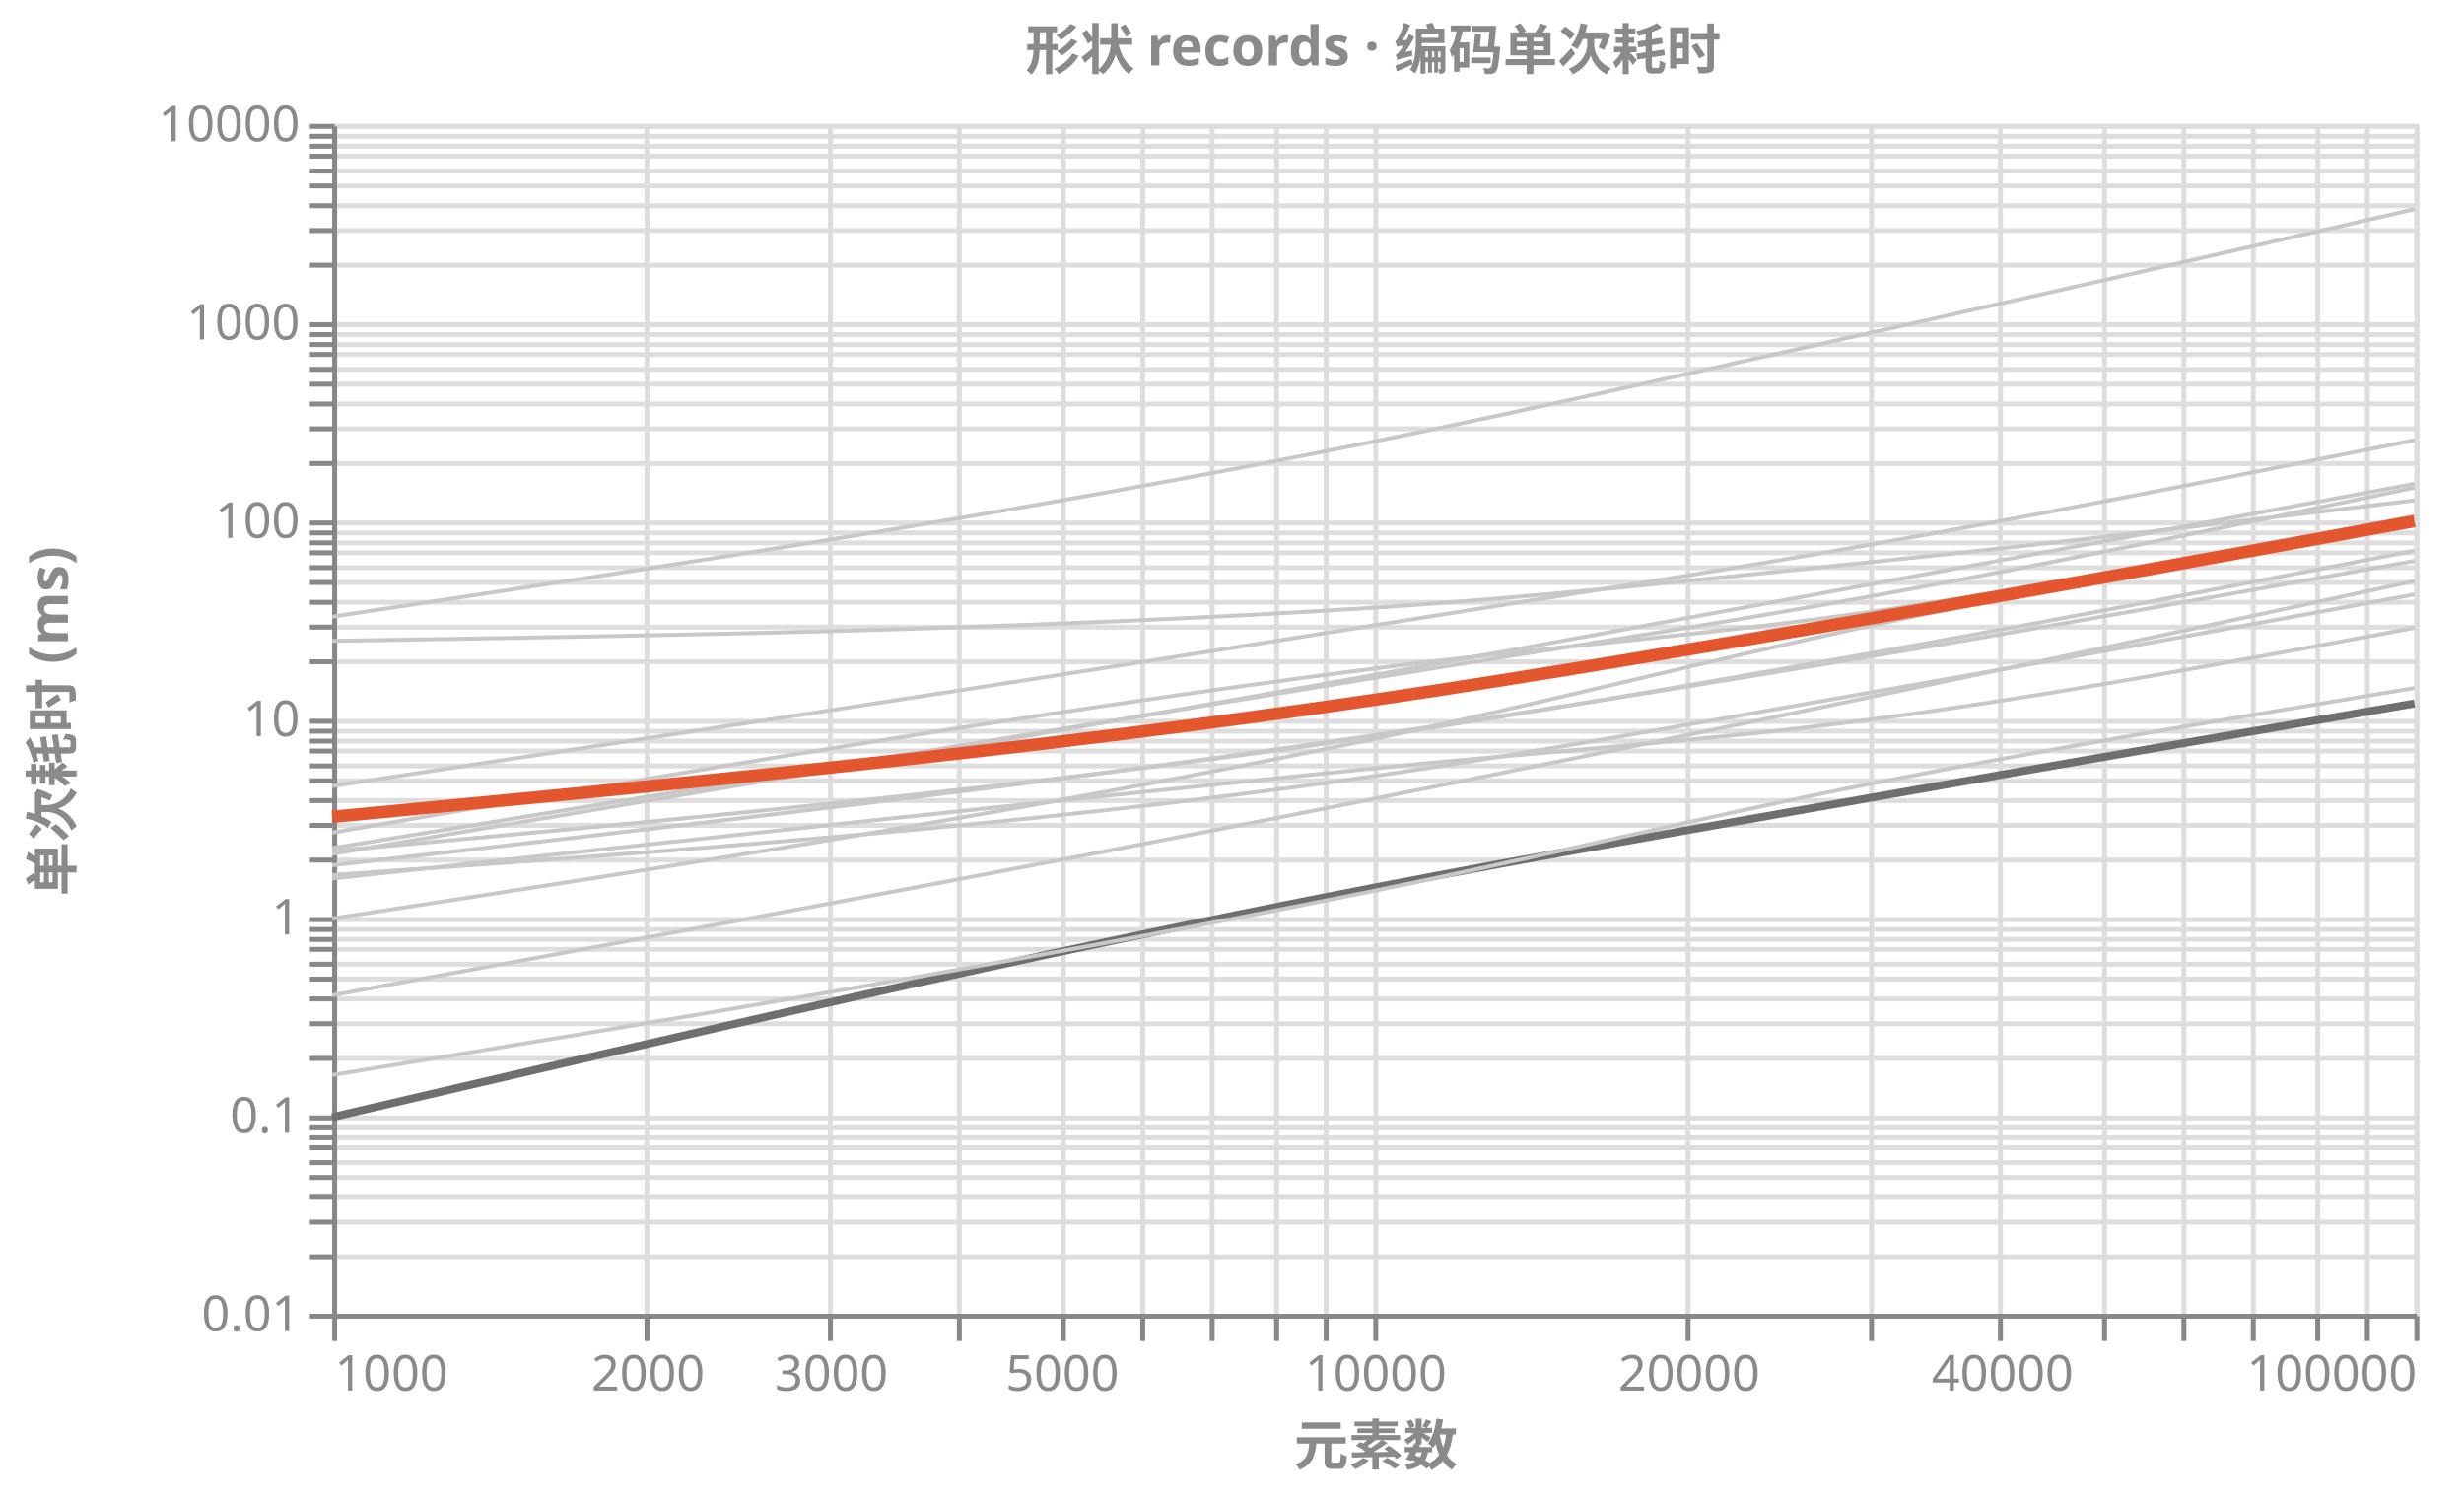
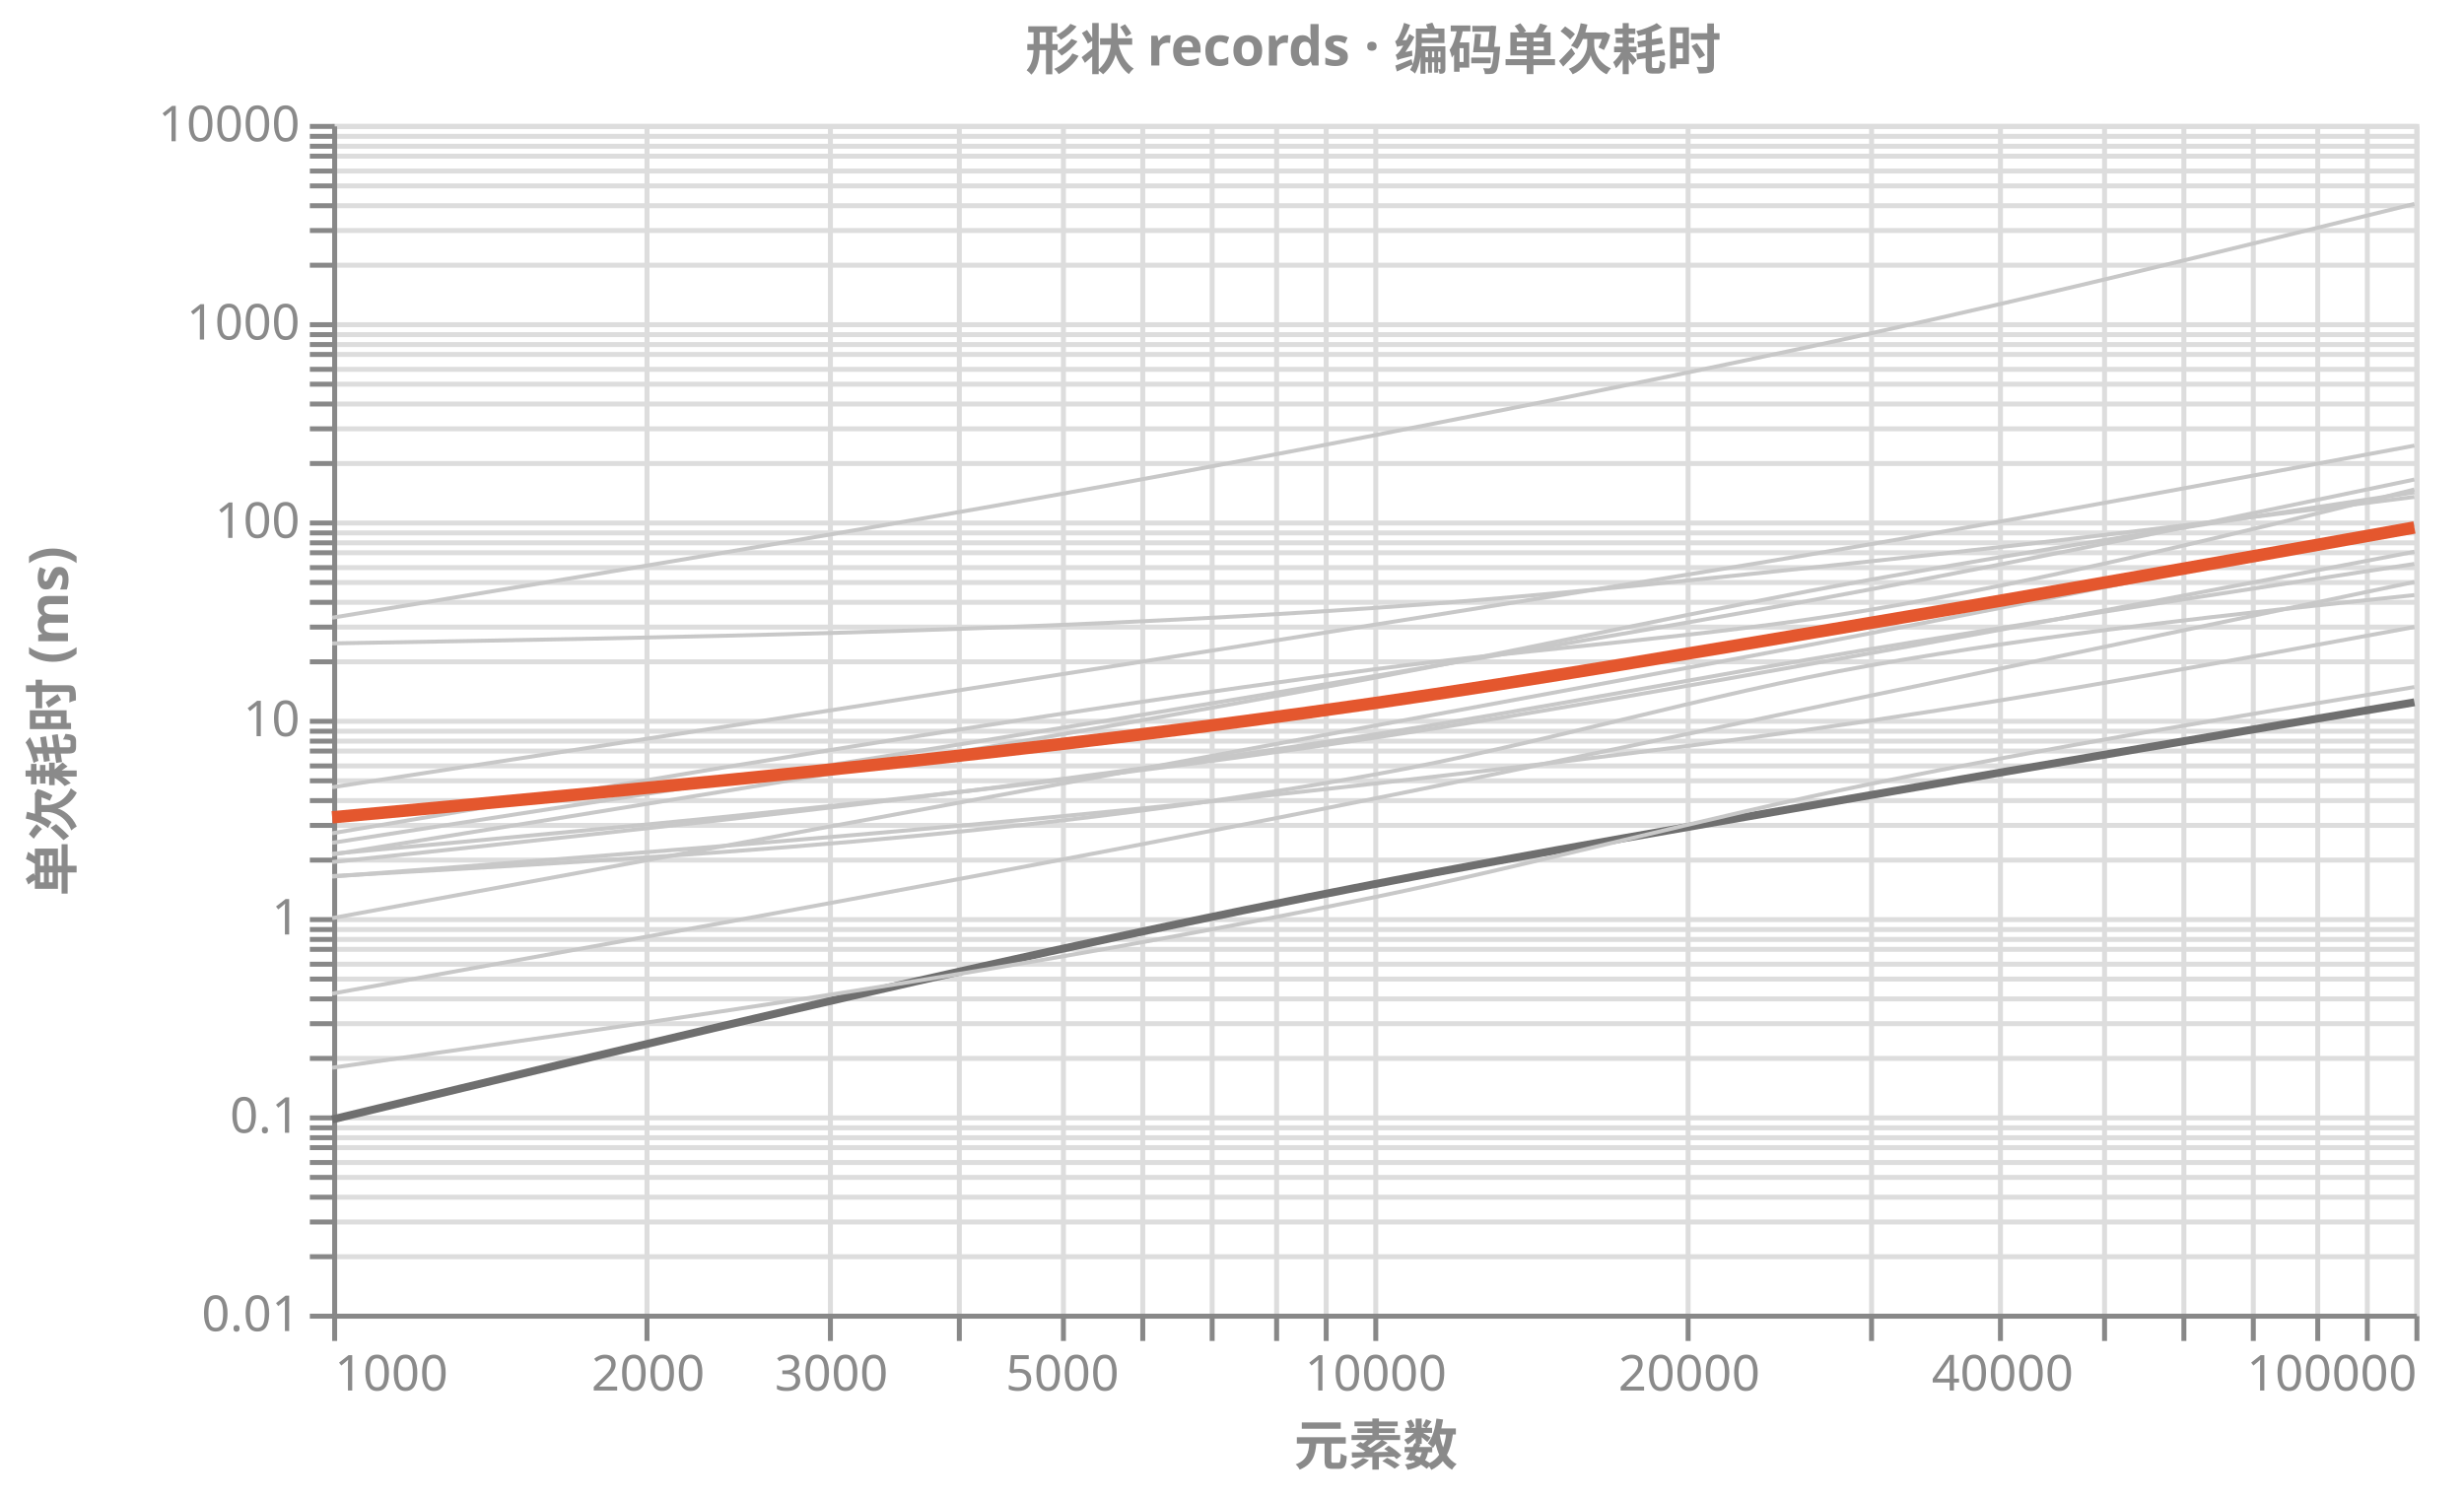
<svg xmlns="http://www.w3.org/2000/svg" version="1.1" class="marks" width="497" height="302" viewBox="0 0 497 302">
  <g fill="none" stroke-miterlimit="4" transform="translate(67,25)">
    <g class="mark-group role-frame root" role="graphics-object" aria-roledescription="group mark container">
      <g transform="translate(0,0)">
        <path class="background" aria-hidden="true" d="M0.5,0.5h420v240h-420Z" stroke="#ddd" />
        <g>
          <g class="mark-group role-axis" aria-hidden="true">
            <g transform="translate(0.5,240.5)">
              <path class="background" aria-hidden="true" d="M0,0h0v0h0Z" pointer-events="none" />
              <g>
                <g class="mark-rule role-axis-grid" pointer-events="none">
                  <line transform="translate(0,-240)" x2="0" y2="240" stroke="#ddd" stroke-width="1" opacity="1" />
                  <line transform="translate(63,-240)" x2="0" y2="240" stroke="#ddd" stroke-width="1" opacity="1" />
                  <line transform="translate(100,-240)" x2="0" y2="240" stroke="#ddd" stroke-width="1" opacity="1" />
                  <line transform="translate(126,-240)" x2="0" y2="240" stroke="#ddd" stroke-width="1" opacity="1" />
                  <line transform="translate(147,-240)" x2="0" y2="240" stroke="#ddd" stroke-width="1" opacity="1" />
                  <line transform="translate(163,-240)" x2="0" y2="240" stroke="#ddd" stroke-width="1" opacity="1" />
                  <line transform="translate(177,-240)" x2="0" y2="240" stroke="#ddd" stroke-width="1" opacity="1" />
                  <line transform="translate(190,-240)" x2="0" y2="240" stroke="#ddd" stroke-width="1" opacity="1" />
                  <line transform="translate(200,-240)" x2="0" y2="240" stroke="#ddd" stroke-width="1" opacity="1" />
                  <line transform="translate(210,-240)" x2="0" y2="240" stroke="#ddd" stroke-width="1" opacity="1" />
                  <line transform="translate(273,-240)" x2="0" y2="240" stroke="#ddd" stroke-width="1" opacity="1" />
                  <line transform="translate(310,-240)" x2="0" y2="240" stroke="#ddd" stroke-width="1" opacity="1" />
                  <line transform="translate(336,-240)" x2="0" y2="240" stroke="#ddd" stroke-width="1" opacity="1" />
                  <line transform="translate(357,-240)" x2="0" y2="240" stroke="#ddd" stroke-width="1" opacity="1" />
                  <line transform="translate(373,-240)" x2="0" y2="240" stroke="#ddd" stroke-width="1" opacity="1" />
                  <line transform="translate(387,-240)" x2="0" y2="240" stroke="#ddd" stroke-width="1" opacity="1" />
                  <line transform="translate(400,-240)" x2="0" y2="240" stroke="#ddd" stroke-width="1" opacity="1" />
                  <line transform="translate(410,-240)" x2="0" y2="240" stroke="#ddd" stroke-width="1" opacity="1" />
                  <line transform="translate(420,-240)" x2="0" y2="240" stroke="#ddd" stroke-width="1" opacity="1" />
                </g>
              </g>
              <path class="foreground" aria-hidden="true" d="" pointer-events="none" display="none" />
            </g>
          </g>
          <g class="mark-group role-axis" aria-hidden="true">
            <g transform="translate(0.5,0.5)">
              <path class="background" aria-hidden="true" d="M0,0h0v0h0Z" pointer-events="none" />
              <g>
                <g class="mark-rule role-axis-grid" pointer-events="none">
                  <line transform="translate(0,240)" x2="420" y2="0" stroke="#ddd" stroke-width="1" opacity="1" />
                  <line transform="translate(0,228)" x2="420" y2="0" stroke="#ddd" stroke-width="1" opacity="1" />
                  <line transform="translate(0,221)" x2="420" y2="0" stroke="#ddd" stroke-width="1" opacity="1" />
                  <line transform="translate(0,216)" x2="420" y2="0" stroke="#ddd" stroke-width="1" opacity="1" />
                  <line transform="translate(0,212)" x2="420" y2="0" stroke="#ddd" stroke-width="1" opacity="1" />
                  <line transform="translate(0,209)" x2="420" y2="0" stroke="#ddd" stroke-width="1" opacity="1" />
                  <line transform="translate(0,206)" x2="420" y2="0" stroke="#ddd" stroke-width="1" opacity="1" />
                  <line transform="translate(0,204)" x2="420" y2="0" stroke="#ddd" stroke-width="1" opacity="1" />
                  <line transform="translate(0,202)" x2="420" y2="0" stroke="#ddd" stroke-width="1" opacity="1" />
                  <line transform="translate(0,200)" x2="420" y2="0" stroke="#ddd" stroke-width="1" opacity="1" />
                  <line transform="translate(0,188)" x2="420" y2="0" stroke="#ddd" stroke-width="1" opacity="1" />
                  <line transform="translate(0,181)" x2="420" y2="0" stroke="#ddd" stroke-width="1" opacity="1" />
                  <line transform="translate(0,176)" x2="420" y2="0" stroke="#ddd" stroke-width="1" opacity="1" />
                  <line transform="translate(0,172)" x2="420" y2="0" stroke="#ddd" stroke-width="1" opacity="1" />
                  <line transform="translate(0,169)" x2="420" y2="0" stroke="#ddd" stroke-width="1" opacity="1" />
                  <line transform="translate(0,166)" x2="420" y2="0" stroke="#ddd" stroke-width="1" opacity="1" />
                  <line transform="translate(0,164)" x2="420" y2="0" stroke="#ddd" stroke-width="1" opacity="1" />
                  <line transform="translate(0,162)" x2="420" y2="0" stroke="#ddd" stroke-width="1" opacity="1" />
                  <line transform="translate(0,160)" x2="420" y2="0" stroke="#ddd" stroke-width="1" opacity="1" />
                  <line transform="translate(0,148)" x2="420" y2="0" stroke="#ddd" stroke-width="1" opacity="1" />
                  <line transform="translate(0,141)" x2="420" y2="0" stroke="#ddd" stroke-width="1" opacity="1" />
                  <line transform="translate(0,136)" x2="420" y2="0" stroke="#ddd" stroke-width="1" opacity="1" />
                  <line transform="translate(0,132)" x2="420" y2="0" stroke="#ddd" stroke-width="1" opacity="1" />
                  <line transform="translate(0,129)" x2="420" y2="0" stroke="#ddd" stroke-width="1" opacity="1" />
                  <line transform="translate(0,126)" x2="420" y2="0" stroke="#ddd" stroke-width="1" opacity="1" />
                  <line transform="translate(0,124)" x2="420" y2="0" stroke="#ddd" stroke-width="1" opacity="1" />
                  <line transform="translate(0,122)" x2="420" y2="0" stroke="#ddd" stroke-width="1" opacity="1" />
                  <line transform="translate(0,120)" x2="420" y2="0" stroke="#ddd" stroke-width="1" opacity="1" />
                  <line transform="translate(0,108)" x2="420" y2="0" stroke="#ddd" stroke-width="1" opacity="1" />
                  <line transform="translate(0,101)" x2="420" y2="0" stroke="#ddd" stroke-width="1" opacity="1" />
                  <line transform="translate(0,96)" x2="420" y2="0" stroke="#ddd" stroke-width="1" opacity="1" />
                  <line transform="translate(0,92)" x2="420" y2="0" stroke="#ddd" stroke-width="1" opacity="1" />
                  <line transform="translate(0,89)" x2="420" y2="0" stroke="#ddd" stroke-width="1" opacity="1" />
                  <line transform="translate(0,86)" x2="420" y2="0" stroke="#ddd" stroke-width="1" opacity="1" />
                  <line transform="translate(0,84)" x2="420" y2="0" stroke="#ddd" stroke-width="1" opacity="1" />
                  <line transform="translate(0,82)" x2="420" y2="0" stroke="#ddd" stroke-width="1" opacity="1" />
                  <line transform="translate(0,80)" x2="420" y2="0" stroke="#ddd" stroke-width="1" opacity="1" />
                  <line transform="translate(0,68)" x2="420" y2="0" stroke="#ddd" stroke-width="1" opacity="1" />
                  <line transform="translate(0,61)" x2="420" y2="0" stroke="#ddd" stroke-width="1" opacity="1" />
                  <line transform="translate(0,56)" x2="420" y2="0" stroke="#ddd" stroke-width="1" opacity="1" />
                  <line transform="translate(0,52)" x2="420" y2="0" stroke="#ddd" stroke-width="1" opacity="1" />
                  <line transform="translate(0,49)" x2="420" y2="0" stroke="#ddd" stroke-width="1" opacity="1" />
                  <line transform="translate(0,46)" x2="420" y2="0" stroke="#ddd" stroke-width="1" opacity="1" />
                  <line transform="translate(0,44)" x2="420" y2="0" stroke="#ddd" stroke-width="1" opacity="1" />
                  <line transform="translate(0,42)" x2="420" y2="0" stroke="#ddd" stroke-width="1" opacity="1" />
                  <line transform="translate(0,40)" x2="420" y2="0" stroke="#ddd" stroke-width="1" opacity="1" />
                  <line transform="translate(0,28)" x2="420" y2="0" stroke="#ddd" stroke-width="1" opacity="1" />
                  <line transform="translate(0,21)" x2="420" y2="0" stroke="#ddd" stroke-width="1" opacity="1" />
                  <line transform="translate(0,16)" x2="420" y2="0" stroke="#ddd" stroke-width="1" opacity="1" />
                  <line transform="translate(0,12)" x2="420" y2="0" stroke="#ddd" stroke-width="1" opacity="1" />
                  <line transform="translate(0,9)" x2="420" y2="0" stroke="#ddd" stroke-width="1" opacity="1" />
                  <line transform="translate(0,6)" x2="420" y2="0" stroke="#ddd" stroke-width="1" opacity="1" />
                  <line transform="translate(0,4)" x2="420" y2="0" stroke="#ddd" stroke-width="1" opacity="1" />
                  <line transform="translate(0,2)" x2="420" y2="0" stroke="#ddd" stroke-width="1" opacity="1" />
                  <line transform="translate(0,0)" x2="420" y2="0" stroke="#ddd" stroke-width="1" opacity="1" />
                </g>
              </g>
              <path class="foreground" aria-hidden="true" d="" pointer-events="none" display="none" />
            </g>
          </g>
          <g class="mark-group role-axis" role="graphics-symbol" aria-roledescription="axis" aria-label="X-axis titled '元素数' for a log scale with values from 1000 to 100000">
            <g transform="translate(0.5,240.5)">
              <path class="background" aria-hidden="true" d="M0,0h0v0h0Z" pointer-events="none" />
              <g>
                <g class="mark-rule role-axis-tick" pointer-events="none">
                  <line transform="translate(0,0)" x2="0" y2="5" stroke="#888" stroke-width="1" opacity="1" />
                  <line transform="translate(63,0)" x2="0" y2="5" stroke="#888" stroke-width="1" opacity="1" />
                  <line transform="translate(100,0)" x2="0" y2="5" stroke="#888" stroke-width="1" opacity="1" />
                  <line transform="translate(126,0)" x2="0" y2="5" stroke="#888" stroke-width="1" opacity="1" />
                  <line transform="translate(147,0)" x2="0" y2="5" stroke="#888" stroke-width="1" opacity="1" />
                  <line transform="translate(163,0)" x2="0" y2="5" stroke="#888" stroke-width="1" opacity="1" />
                  <line transform="translate(177,0)" x2="0" y2="5" stroke="#888" stroke-width="1" opacity="1" />
                  <line transform="translate(190,0)" x2="0" y2="5" stroke="#888" stroke-width="1" opacity="1" />
                  <line transform="translate(200,0)" x2="0" y2="5" stroke="#888" stroke-width="1" opacity="1" />
                  <line transform="translate(210,0)" x2="0" y2="5" stroke="#888" stroke-width="1" opacity="1" />
                  <line transform="translate(273,0)" x2="0" y2="5" stroke="#888" stroke-width="1" opacity="1" />
                  <line transform="translate(310,0)" x2="0" y2="5" stroke="#888" stroke-width="1" opacity="1" />
                  <line transform="translate(336,0)" x2="0" y2="5" stroke="#888" stroke-width="1" opacity="1" />
                  <line transform="translate(357,0)" x2="0" y2="5" stroke="#888" stroke-width="1" opacity="1" />
                  <line transform="translate(373,0)" x2="0" y2="5" stroke="#888" stroke-width="1" opacity="1" />
                  <line transform="translate(387,0)" x2="0" y2="5" stroke="#888" stroke-width="1" opacity="1" />
                  <line transform="translate(400,0)" x2="0" y2="5" stroke="#888" stroke-width="1" opacity="1" />
                  <line transform="translate(410,0)" x2="0" y2="5" stroke="#888" stroke-width="1" opacity="1" />
                  <line transform="translate(420,0)" x2="0" y2="5" stroke="#888" stroke-width="1" opacity="1" />
                </g>
                <g class="mark-text role-axis-label" pointer-events="none">
                  <text text-anchor="start" transform="translate(0,15)" font-family="sans-serif" font-size="10px" fill="#8a8a8a" opacity="1">1000</text>
                  <text text-anchor="middle" transform="translate(63.2163,15)" font-family="sans-serif" font-size="10px" fill="#8a8a8a" opacity="1">2000</text>
                  <text text-anchor="middle" transform="translate(100.1955,15)" font-family="sans-serif" font-size="10px" fill="#8a8a8a" opacity="1">3000</text>
                  <text text-anchor="middle" transform="translate(126.4326,15)" font-family="sans-serif" font-size="10px" fill="#8a8a8a" opacity="0">4000</text>
                  <text text-anchor="middle" transform="translate(146.7837,15)" font-family="sans-serif" font-size="10px" fill="#8a8a8a" opacity="1">5000</text>
                  <text text-anchor="middle" transform="translate(163.4118,15)" font-family="sans-serif" font-size="10px" fill="#8a8a8a" opacity="1" />
                  <text text-anchor="middle" transform="translate(177.4706,15)" font-family="sans-serif" font-size="10px" fill="#8a8a8a" opacity="1" />
                  <text text-anchor="middle" transform="translate(189.6489,15)" font-family="sans-serif" font-size="10px" fill="#8a8a8a" opacity="1" />
                  <text text-anchor="middle" transform="translate(200.3909,15)" font-family="sans-serif" font-size="10px" fill="#8a8a8a" opacity="1" />
                  <text text-anchor="middle" transform="translate(210,15)" font-family="sans-serif" font-size="10px" fill="#8a8a8a" opacity="1">10000</text>
                  <text text-anchor="middle" transform="translate(273.2163,15)" font-family="sans-serif" font-size="10px" fill="#8a8a8a" opacity="1">20000</text>
                  <text text-anchor="middle" transform="translate(310.1955,15)" font-family="sans-serif" font-size="10px" fill="#8a8a8a" opacity="0">30000</text>
                  <text text-anchor="middle" transform="translate(336.4326,15)" font-family="sans-serif" font-size="10px" fill="#8a8a8a" opacity="1">40000</text>
                  <text text-anchor="middle" transform="translate(356.7837,15)" font-family="sans-serif" font-size="10px" fill="#8a8a8a" opacity="0">50000</text>
                  <text text-anchor="middle" transform="translate(373.4118,15)" font-family="sans-serif" font-size="10px" fill="#8a8a8a" opacity="1" />
                  <text text-anchor="middle" transform="translate(387.4706,15)" font-family="sans-serif" font-size="10px" fill="#8a8a8a" opacity="1" />
                  <text text-anchor="middle" transform="translate(399.6489,15)" font-family="sans-serif" font-size="10px" fill="#8a8a8a" opacity="1" />
                  <text text-anchor="middle" transform="translate(410.3909,15)" font-family="sans-serif" font-size="10px" fill="#8a8a8a" opacity="1" />
                  <text text-anchor="end" transform="translate(420,15)" font-family="sans-serif" font-size="10px" fill="#8a8a8a" opacity="1">100000</text>
                </g>
                <g class="mark-rule role-axis-domain" pointer-events="none">
                  <line transform="translate(0,0)" x2="420" y2="0" stroke="#888" stroke-width="1" opacity="1" />
                </g>
                <g class="mark-text role-axis-title" pointer-events="none">
                  <text text-anchor="middle" transform="translate(210,30)" font-family="sans-serif" font-size="11px" font-weight="bold" fill="#8a8a8a" opacity="1">元素数</text>
                </g>
              </g>
              <path class="foreground" aria-hidden="true" d="" pointer-events="none" display="none" />
            </g>
          </g>
          <g class="mark-group role-axis" role="graphics-symbol" aria-roledescription="axis" aria-label="Y-axis titled '单次耗时 (ms)' for a log scale with values from 0.01 to 10000">
            <g transform="translate(0.5,0.5)">
              <path class="background" aria-hidden="true" d="M0,0h0v0h0Z" pointer-events="none" />
              <g>
                <g class="mark-rule role-axis-tick" pointer-events="none">
                  <line transform="translate(0,240)" x2="-5" y2="0" stroke="#888" stroke-width="1" opacity="1" />
                  <line transform="translate(0,228)" x2="-5" y2="0" stroke="#888" stroke-width="1" opacity="1" />
                  <line transform="translate(0,221)" x2="-5" y2="0" stroke="#888" stroke-width="1" opacity="1" />
                  <line transform="translate(0,216)" x2="-5" y2="0" stroke="#888" stroke-width="1" opacity="1" />
                  <line transform="translate(0,212)" x2="-5" y2="0" stroke="#888" stroke-width="1" opacity="1" />
                  <line transform="translate(0,209)" x2="-5" y2="0" stroke="#888" stroke-width="1" opacity="1" />
                  <line transform="translate(0,206)" x2="-5" y2="0" stroke="#888" stroke-width="1" opacity="1" />
                  <line transform="translate(0,204)" x2="-5" y2="0" stroke="#888" stroke-width="1" opacity="1" />
                  <line transform="translate(0,202)" x2="-5" y2="0" stroke="#888" stroke-width="1" opacity="1" />
                  <line transform="translate(0,200)" x2="-5" y2="0" stroke="#888" stroke-width="1" opacity="1" />
                  <line transform="translate(0,188)" x2="-5" y2="0" stroke="#888" stroke-width="1" opacity="1" />
                  <line transform="translate(0,181)" x2="-5" y2="0" stroke="#888" stroke-width="1" opacity="1" />
                  <line transform="translate(0,176)" x2="-5" y2="0" stroke="#888" stroke-width="1" opacity="1" />
                  <line transform="translate(0,172)" x2="-5" y2="0" stroke="#888" stroke-width="1" opacity="1" />
                  <line transform="translate(0,169)" x2="-5" y2="0" stroke="#888" stroke-width="1" opacity="1" />
                  <line transform="translate(0,166)" x2="-5" y2="0" stroke="#888" stroke-width="1" opacity="1" />
                  <line transform="translate(0,164)" x2="-5" y2="0" stroke="#888" stroke-width="1" opacity="1" />
                  <line transform="translate(0,162)" x2="-5" y2="0" stroke="#888" stroke-width="1" opacity="1" />
                  <line transform="translate(0,160)" x2="-5" y2="0" stroke="#888" stroke-width="1" opacity="1" />
                  <line transform="translate(0,148)" x2="-5" y2="0" stroke="#888" stroke-width="1" opacity="1" />
                  <line transform="translate(0,141)" x2="-5" y2="0" stroke="#888" stroke-width="1" opacity="1" />
                  <line transform="translate(0,136)" x2="-5" y2="0" stroke="#888" stroke-width="1" opacity="1" />
                  <line transform="translate(0,132)" x2="-5" y2="0" stroke="#888" stroke-width="1" opacity="1" />
                  <line transform="translate(0,129)" x2="-5" y2="0" stroke="#888" stroke-width="1" opacity="1" />
                  <line transform="translate(0,126)" x2="-5" y2="0" stroke="#888" stroke-width="1" opacity="1" />
                  <line transform="translate(0,124)" x2="-5" y2="0" stroke="#888" stroke-width="1" opacity="1" />
                  <line transform="translate(0,122)" x2="-5" y2="0" stroke="#888" stroke-width="1" opacity="1" />
                  <line transform="translate(0,120)" x2="-5" y2="0" stroke="#888" stroke-width="1" opacity="1" />
                  <line transform="translate(0,108)" x2="-5" y2="0" stroke="#888" stroke-width="1" opacity="1" />
                  <line transform="translate(0,101)" x2="-5" y2="0" stroke="#888" stroke-width="1" opacity="1" />
                  <line transform="translate(0,96)" x2="-5" y2="0" stroke="#888" stroke-width="1" opacity="1" />
                  <line transform="translate(0,92)" x2="-5" y2="0" stroke="#888" stroke-width="1" opacity="1" />
                  <line transform="translate(0,89)" x2="-5" y2="0" stroke="#888" stroke-width="1" opacity="1" />
                  <line transform="translate(0,86)" x2="-5" y2="0" stroke="#888" stroke-width="1" opacity="1" />
                  <line transform="translate(0,84)" x2="-5" y2="0" stroke="#888" stroke-width="1" opacity="1" />
                  <line transform="translate(0,82)" x2="-5" y2="0" stroke="#888" stroke-width="1" opacity="1" />
                  <line transform="translate(0,80)" x2="-5" y2="0" stroke="#888" stroke-width="1" opacity="1" />
                  <line transform="translate(0,68)" x2="-5" y2="0" stroke="#888" stroke-width="1" opacity="1" />
                  <line transform="translate(0,61)" x2="-5" y2="0" stroke="#888" stroke-width="1" opacity="1" />
                  <line transform="translate(0,56)" x2="-5" y2="0" stroke="#888" stroke-width="1" opacity="1" />
                  <line transform="translate(0,52)" x2="-5" y2="0" stroke="#888" stroke-width="1" opacity="1" />
                  <line transform="translate(0,49)" x2="-5" y2="0" stroke="#888" stroke-width="1" opacity="1" />
                  <line transform="translate(0,46)" x2="-5" y2="0" stroke="#888" stroke-width="1" opacity="1" />
                  <line transform="translate(0,44)" x2="-5" y2="0" stroke="#888" stroke-width="1" opacity="1" />
                  <line transform="translate(0,42)" x2="-5" y2="0" stroke="#888" stroke-width="1" opacity="1" />
                  <line transform="translate(0,40)" x2="-5" y2="0" stroke="#888" stroke-width="1" opacity="1" />
                  <line transform="translate(0,28)" x2="-5" y2="0" stroke="#888" stroke-width="1" opacity="1" />
                  <line transform="translate(0,21)" x2="-5" y2="0" stroke="#888" stroke-width="1" opacity="1" />
                  <line transform="translate(0,16)" x2="-5" y2="0" stroke="#888" stroke-width="1" opacity="1" />
                  <line transform="translate(0,12)" x2="-5" y2="0" stroke="#888" stroke-width="1" opacity="1" />
                  <line transform="translate(0,9)" x2="-5" y2="0" stroke="#888" stroke-width="1" opacity="1" />
                  <line transform="translate(0,6)" x2="-5" y2="0" stroke="#888" stroke-width="1" opacity="1" />
                  <line transform="translate(0,4)" x2="-5" y2="0" stroke="#888" stroke-width="1" opacity="1" />
                  <line transform="translate(0,2)" x2="-5" y2="0" stroke="#888" stroke-width="1" opacity="1" />
                  <line transform="translate(0,0)" x2="-5" y2="0" stroke="#888" stroke-width="1" opacity="1" />
                </g>
                <g class="mark-text role-axis-label" pointer-events="none">
                  <text text-anchor="end" transform="translate(-7,243)" font-family="sans-serif" font-size="10px" fill="#8a8a8a" opacity="1">0.01</text>
                  <text text-anchor="end" transform="translate(-7,230.9588)" font-family="sans-serif" font-size="10px" fill="#8a8a8a" opacity="1" />
                  <text text-anchor="end" transform="translate(-7,223.9151)" font-family="sans-serif" font-size="10px" fill="#8a8a8a" opacity="1" />
                  <text text-anchor="end" transform="translate(-7,218.9176)" font-family="sans-serif" font-size="10px" fill="#8a8a8a" opacity="1" />
                  <text text-anchor="end" transform="translate(-7,215.0412)" font-family="sans-serif" font-size="10px" fill="#8a8a8a" opacity="1" />
                  <text text-anchor="end" transform="translate(-7,211.8739)" font-family="sans-serif" font-size="10px" fill="#8a8a8a" opacity="1" />
                  <text text-anchor="end" transform="translate(-7,209.1961)" font-family="sans-serif" font-size="10px" fill="#8a8a8a" opacity="1" />
                  <text text-anchor="end" transform="translate(-7,206.8764)" font-family="sans-serif" font-size="10px" fill="#8a8a8a" opacity="1" />
                  <text text-anchor="end" transform="translate(-7,204.8303)" font-family="sans-serif" font-size="10px" fill="#8a8a8a" opacity="1" />
                  <text text-anchor="end" transform="translate(-7,203)" font-family="sans-serif" font-size="10px" fill="#8a8a8a" opacity="1">0.1</text>
                  <text text-anchor="end" transform="translate(-7,190.9588)" font-family="sans-serif" font-size="10px" fill="#8a8a8a" opacity="1" />
                  <text text-anchor="end" transform="translate(-7,183.9151)" font-family="sans-serif" font-size="10px" fill="#8a8a8a" opacity="1" />
                  <text text-anchor="end" transform="translate(-7,178.9176)" font-family="sans-serif" font-size="10px" fill="#8a8a8a" opacity="1" />
                  <text text-anchor="end" transform="translate(-7,175.0412)" font-family="sans-serif" font-size="10px" fill="#8a8a8a" opacity="1" />
                  <text text-anchor="end" transform="translate(-7,171.8739)" font-family="sans-serif" font-size="10px" fill="#8a8a8a" opacity="1" />
                  <text text-anchor="end" transform="translate(-7,169.1961)" font-family="sans-serif" font-size="10px" fill="#8a8a8a" opacity="1" />
                  <text text-anchor="end" transform="translate(-7,166.8764)" font-family="sans-serif" font-size="10px" fill="#8a8a8a" opacity="1" />
                  <text text-anchor="end" transform="translate(-7,164.8303)" font-family="sans-serif" font-size="10px" fill="#8a8a8a" opacity="1" />
                  <text text-anchor="end" transform="translate(-7,163)" font-family="sans-serif" font-size="10px" fill="#8a8a8a" opacity="1">1</text>
                  <text text-anchor="end" transform="translate(-7,150.9588)" font-family="sans-serif" font-size="10px" fill="#8a8a8a" opacity="1" />
                  <text text-anchor="end" transform="translate(-7,143.9151)" font-family="sans-serif" font-size="10px" fill="#8a8a8a" opacity="1" />
                  <text text-anchor="end" transform="translate(-7,138.9176)" font-family="sans-serif" font-size="10px" fill="#8a8a8a" opacity="1" />
                  <text text-anchor="end" transform="translate(-7,135.0412)" font-family="sans-serif" font-size="10px" fill="#8a8a8a" opacity="1" />
                  <text text-anchor="end" transform="translate(-7,131.8739)" font-family="sans-serif" font-size="10px" fill="#8a8a8a" opacity="1" />
                  <text text-anchor="end" transform="translate(-7,129.1961)" font-family="sans-serif" font-size="10px" fill="#8a8a8a" opacity="1" />
                  <text text-anchor="end" transform="translate(-7,126.8764)" font-family="sans-serif" font-size="10px" fill="#8a8a8a" opacity="1" />
                  <text text-anchor="end" transform="translate(-7,124.8303)" font-family="sans-serif" font-size="10px" fill="#8a8a8a" opacity="1" />
                  <text text-anchor="end" transform="translate(-7,123)" font-family="sans-serif" font-size="10px" fill="#8a8a8a" opacity="1">10</text>
                  <text text-anchor="end" transform="translate(-7,110.9588)" font-family="sans-serif" font-size="10px" fill="#8a8a8a" opacity="1" />
                  <text text-anchor="end" transform="translate(-7,103.9151)" font-family="sans-serif" font-size="10px" fill="#8a8a8a" opacity="1" />
                  <text text-anchor="end" transform="translate(-7,98.9176)" font-family="sans-serif" font-size="10px" fill="#8a8a8a" opacity="1" />
                  <text text-anchor="end" transform="translate(-7,95.0412)" font-family="sans-serif" font-size="10px" fill="#8a8a8a" opacity="1" />
                  <text text-anchor="end" transform="translate(-7,91.87395)" font-family="sans-serif" font-size="10px" fill="#8a8a8a" opacity="1" />
                  <text text-anchor="end" transform="translate(-7,89.19608)" font-family="sans-serif" font-size="10px" fill="#8a8a8a" opacity="1" />
                  <text text-anchor="end" transform="translate(-7,86.8764)" font-family="sans-serif" font-size="10px" fill="#8a8a8a" opacity="1" />
                  <text text-anchor="end" transform="translate(-7,84.8303)" font-family="sans-serif" font-size="10px" fill="#8a8a8a" opacity="1" />
                  <text text-anchor="end" transform="translate(-7,83)" font-family="sans-serif" font-size="10px" fill="#8a8a8a" opacity="1">100</text>
                  <text text-anchor="end" transform="translate(-7,70.9588)" font-family="sans-serif" font-size="10px" fill="#8a8a8a" opacity="1" />
                  <text text-anchor="end" transform="translate(-7,63.91515)" font-family="sans-serif" font-size="10px" fill="#8a8a8a" opacity="1" />
                  <text text-anchor="end" transform="translate(-7,58.9176)" font-family="sans-serif" font-size="10px" fill="#8a8a8a" opacity="1" />
                  <text text-anchor="end" transform="translate(-7,55.0412)" font-family="sans-serif" font-size="10px" fill="#8a8a8a" opacity="1" />
                  <text text-anchor="end" transform="translate(-7,51.87395)" font-family="sans-serif" font-size="10px" fill="#8a8a8a" opacity="1" />
                  <text text-anchor="end" transform="translate(-7,49.19608)" font-family="sans-serif" font-size="10px" fill="#8a8a8a" opacity="1" />
                  <text text-anchor="end" transform="translate(-7,46.8764)" font-family="sans-serif" font-size="10px" fill="#8a8a8a" opacity="1" />
                  <text text-anchor="end" transform="translate(-7,44.8303)" font-family="sans-serif" font-size="10px" fill="#8a8a8a" opacity="1" />
                  <text text-anchor="end" transform="translate(-7,43)" font-family="sans-serif" font-size="10px" fill="#8a8a8a" opacity="1">1000</text>
                  <text text-anchor="end" transform="translate(-7,30.9588)" font-family="sans-serif" font-size="10px" fill="#8a8a8a" opacity="1" />
                  <text text-anchor="end" transform="translate(-7,23.91515)" font-family="sans-serif" font-size="10px" fill="#8a8a8a" opacity="1" />
                  <text text-anchor="end" transform="translate(-7,18.9176)" font-family="sans-serif" font-size="10px" fill="#8a8a8a" opacity="1" />
                  <text text-anchor="end" transform="translate(-7,15.0412)" font-family="sans-serif" font-size="10px" fill="#8a8a8a" opacity="1" />
                  <text text-anchor="end" transform="translate(-7,11.87395)" font-family="sans-serif" font-size="10px" fill="#8a8a8a" opacity="1" />
                  <text text-anchor="end" transform="translate(-7,9.196078)" font-family="sans-serif" font-size="10px" fill="#8a8a8a" opacity="1" />
                  <text text-anchor="end" transform="translate(-7,6.876401)" font-family="sans-serif" font-size="10px" fill="#8a8a8a" opacity="1" />
                  <text text-anchor="end" transform="translate(-7,4.8303)" font-family="sans-serif" font-size="10px" fill="#8a8a8a" opacity="1" />
                  <text text-anchor="end" transform="translate(-7,3)" font-family="sans-serif" font-size="10px" fill="#8a8a8a" opacity="1">10000</text>
                </g>
                <g class="mark-rule role-axis-domain" pointer-events="none">
                  <line transform="translate(0,240)" x2="0" y2="-240" stroke="#888" stroke-width="1" opacity="1" />
                </g>
                <g class="mark-text role-axis-title" pointer-events="none">
                  <text text-anchor="middle" transform="translate(-51,120) rotate(-90) translate(0,-2)" font-family="sans-serif" font-size="11px" font-weight="bold" fill="#8a8a8a" opacity="1">单次耗时 (ms)</text>
                </g>
              </g>
              <path class="foreground" aria-hidden="true" d="" pointer-events="none" display="none" />
            </g>
          </g>
          <g class="mark-group role-scope pathgroup" role="graphics-object" aria-roledescription="group mark container">
            <g transform="translate(0,0)">
              <path class="background" aria-hidden="true" d="M0,0h420v240h-420Z" />
              <g>
                <g class="mark-line role-mark marks" role="graphics-object" aria-roledescription="line mark container">
-                   <path aria-label="n: 1000; t: 0.098059; name: json" role="graphics-symbol" aria-roledescription="line mark" d="M0,200.341C70,183.989,140,167.637,210,154.079C243.398,147.611,276.797,141.87,310.195,135.945C346.797,129.453,383.398,123.178,420,116.903" stroke="#6f6f6f" stroke-width="1.6" />
-                 </g>
-               </g>
-               <path class="foreground" aria-hidden="true" d="" display="none" />
-             </g>
-             <g transform="translate(0,0)">
-               <path class="background" aria-hidden="true" d="M0,0h420v240h-420Z" />
-               <g>
-                 <g class="mark-line role-mark marks" role="graphics-object" aria-roledescription="line mark container">
-                   <path aria-label="n: 1000; t: 0.159836; name: v8" role="graphics-symbol" aria-roledescription="line mark" d="M0,191.853C70,180.397,140,168.942,210,154.727C243.398,147.944,276.797,139.694,310.195,133.123C346.797,125.921,383.398,119.855,420,113.788" stroke="#c8c8c8" stroke-width="0.8" />
-                 </g>
-               </g>
-               <path class="foreground" aria-hidden="true" d="" display="none" />
-             </g>
-             <g transform="translate(0,0)">
-               <path class="background" aria-hidden="true" d="M0,0h420v240h-420Z" />
-               <g>
-                 <g class="mark-line role-mark marks" role="graphics-object" aria-roledescription="line mark container">
-                   <path aria-label="n: 1000; t: 0.403517; name: structuredClone" role="graphics-symbol" aria-roledescription="line mark" d="M0,175.766C70,162.941,140,150.116,210,136.145C243.398,129.48,276.797,122.603,310.195,115.626C346.797,107.981,383.398,100.089,420,92.197" stroke="#c8c8c8" stroke-width="0.8" />
-                 </g>
-               </g>
-               <path class="foreground" aria-hidden="true" d="" display="none" />
-             </g>
-             <g transform="translate(0,0)">
-               <path class="background" aria-hidden="true" d="M0,0h420v240h-420Z" />
-               <g>
-                 <g class="mark-line role-mark marks" role="graphics-object" aria-roledescription="line mark container">
-                   <path aria-label="n: 1000; t: 4.58116; name: superjson" role="graphics-symbol" aria-roledescription="line mark" d="M0,133.561C70,122.958,140,112.355,210,101.162C243.398,95.822,276.797,90.771,310.195,84.873C346.797,78.409,383.398,71.101,420,63.794" stroke="#c8c8c8" stroke-width="0.8" />
-                 </g>
-               </g>
-               <path class="foreground" aria-hidden="true" d="" display="none" />
-             </g>
-             <g transform="translate(0,0)">
-               <path class="background" aria-hidden="true" d="M0,0h420v240h-420Z" />
-               <g>
-                 <g class="mark-line role-mark marks" role="graphics-object" aria-roledescription="line mark container">
-                   <path aria-label="n: 1000; t: 1.63087; name: cbor-x" role="graphics-symbol" aria-roledescription="line mark" d="M0,151.503C70,146.6,140,141.696,210,131.571C243.398,126.74,276.797,120.513,310.195,114.701C346.797,108.331,383.398,101.621,420,94.911" stroke="#c8c8c8" stroke-width="0.8" />
-                 </g>
-               </g>
-               <path class="foreground" aria-hidden="true" d="" display="none" />
-             </g>
-             <g transform="translate(0,0)">
-               <path class="background" aria-hidden="true" d="M0,0h420v240h-420Z" />
-               <g>
-                 <g class="mark-line role-mark marks" role="graphics-object" aria-roledescription="line mark container">
-                   <path aria-label="n: 1000; t: 1.56506; name: msgpackr" role="graphics-symbol" aria-roledescription="line mark" d="M0,152.219C70,144.64,140,137.061,210,130.009C243.398,126.644,276.797,124.56,310.195,120.155C346.797,115.328,383.398,108.484,420,101.64" stroke="#c8c8c8" stroke-width="0.8" />
-                 </g>
-               </g>
-               <path class="foreground" aria-hidden="true" d="" display="none" />
-             </g>
-             <g transform="translate(0,0)">
-               <path class="background" aria-hidden="true" d="M0,0h420v240h-420Z" />
-               <g>
-                 <g class="mark-line role-mark marks" role="graphics-object" aria-roledescription="line mark container">
-                   <path aria-label="n: 1000; t: 1.82513; name: msgpack" role="graphics-symbol" aria-roledescription="line mark" d="M0,149.548C70,141.611,140,133.673,210,123.326C243.398,118.389,276.797,112.99,310.195,107.419C346.797,101.314,383.398,94.725,420,88.136" stroke="#c8c8c8" stroke-width="0.8" />
-                 </g>
-               </g>
-               <path class="foreground" aria-hidden="true" d="" display="none" />
-             </g>
-             <g transform="translate(0,0)">
-               <path class="background" aria-hidden="true" d="M0,0h420v240h-420Z" />
-               <g>
-                 <g class="mark-line role-mark marks" role="graphics-object" aria-roledescription="line mark container">
-                   <path aria-label="n: 1000; t: 2.22722; name: devalue" role="graphics-symbol" aria-roledescription="line mark" d="M0,146.089C70,134.668,140,123.247,210,111.769C243.398,106.292,276.797,101.364,310.195,95.312C346.797,88.679,383.398,81.027,420,73.374" stroke="#c8c8c8" stroke-width="0.8" />
-                 </g>
-               </g>
-               <path class="foreground" aria-hidden="true" d="" display="none" />
-             </g>
-             <g transform="translate(0,0)">
-               <path class="background" aria-hidden="true" d="M0,0h420v240h-420Z" />
-               <g>
-                 <g class="mark-line role-mark marks" role="graphics-object" aria-roledescription="line mark container">
-                   <path aria-label="n: 1000; t: 2.66703; name: seroval" role="graphics-symbol" aria-roledescription="line mark" d="M0,142.959C70,130.905,140,118.85,210,109.873C243.398,105.589,276.797,103.217,310.195,98.423C346.797,93.169,383.398,86.153,420,79.138" stroke="#c8c8c8" stroke-width="0.8" />
-                 </g>
-               </g>
-               <path class="foreground" aria-hidden="true" d="" display="none" />
-             </g>
-             <g transform="translate(0,0)">
-               <path class="background" aria-hidden="true" d="M0,0h420v240h-420Z" />
-               <g>
-                 <g class="mark-line role-mark marks" role="graphics-object" aria-roledescription="line mark container">
-                   <path aria-label="n: 1000; t: 24.726; name: turbo-stream" role="graphics-symbol" aria-roledescription="line mark" d="M0,104.274C70,103.158,140,102.043,210,97.582C243.398,95.453,276.797,91.812,310.195,88.404C346.797,84.669,383.398,80.306,420,75.943" stroke="#c8c8c8" stroke-width="0.8" />
-                 </g>
-               </g>
-               <path class="foreground" aria-hidden="true" d="" display="none" />
-             </g>
-             <g transform="translate(0,0)">
-               <path class="background" aria-hidden="true" d="M0,0h420v240h-420Z" />
-               <g>
-                 <g class="mark-line role-mark marks" role="graphics-object" aria-roledescription="line mark container">
-                   <path aria-label="n: 1000; t: 0.98353; name: flatted" role="graphics-symbol" aria-roledescription="line mark" d="M0,160.288C70,149.534,140,138.78,210,124.075C243.398,117.059,276.797,108.377,310.195,101.229C346.797,93.395,383.398,86.404,420,79.413" stroke="#c8c8c8" stroke-width="0.8" />
-                 </g>
-               </g>
-               <path class="foreground" aria-hidden="true" d="" display="none" />
-             </g>
-             <g transform="translate(0,0)">
-               <path class="background" aria-hidden="true" d="M0,0h420v240h-420Z" />
-               <g>
-                 <g class="mark-line role-mark marks" role="graphics-object" aria-roledescription="line mark container">
-                   <path aria-label="n: 1000; t: 2.08361; name: ungap-structured-clone" role="graphics-symbol" aria-roledescription="line mark" d="M0,147.247C70,135.481,140,123.714,210,111.176C243.398,105.194,276.797,99.01,310.195,92.878C346.797,86.159,383.398,79.38,420,72.601" stroke="#c8c8c8" stroke-width="0.8" />
-                 </g>
-               </g>
-               <path class="foreground" aria-hidden="true" d="" display="none" />
-             </g>
-             <g transform="translate(0,0)">
-               <path class="background" aria-hidden="true" d="M0,0h420v240h-420Z" />
-               <g>
-                 <g class="mark-line role-mark marks" role="graphics-object" aria-roledescription="line mark container">
-                   <path aria-label="n: 1000; t: 2.15425; name: bson" role="graphics-symbol" aria-roledescription="line mark" d="M0,146.668C70,140.318,140,133.968,210,123.552C243.398,118.583,276.797,112.72,310.195,106.792C346.797,100.296,383.398,93.187,420,86.077" stroke="#c8c8c8" stroke-width="0.8" />
-                 </g>
-               </g>
-               <path class="foreground" aria-hidden="true" d="" display="none" />
-             </g>
-             <g transform="translate(0,0)">
-               <path class="background" aria-hidden="true" d="M0,0h420v240h-420Z" />
-               <g>
-                 <g class="mark-line role-mark marks" role="graphics-object" aria-roledescription="line mark container">
-                   <path aria-label="n: 1000; t: 32.7466; name: ion-js" role="graphics-symbol" aria-roledescription="line mark" d="M0,99.393C70,88.829,140,78.265,210,64.087C243.398,57.322,276.797,49.592,310.195,42.148C346.797,33.99,383.398,25.596,420,17.202" stroke="#c8c8c8" stroke-width="0.8" />
-                 </g>
-               </g>
-               <path class="foreground" aria-hidden="true" d="" display="none" />
-             </g>
-             <g transform="translate(0,0)">
-               <path class="background" aria-hidden="true" d="M0,0h420v240h-420Z" />
-               <g>
-                 <g class="mark-line role-mark marks" role="graphics-object" aria-roledescription="line mark container">
-                   <path aria-label="n: 1000; t: 3.20491; name: obj-codec" role="graphics-symbol" aria-roledescription="line mark" d="M0,139.767C70,133.135,140,126.503,210,116.195C243.398,111.278,276.797,105.485,310.195,99.769C346.797,93.504,383.398,86.807,420,80.11" stroke="#e4572e" stroke-width="2.5" />
+                   <path aria-label="n: 1000; t: 0.095413; name: json" role="graphics-symbol" aria-roledescription="line mark" d="M0,200.816C70,183.911,140,167.007,210,153.392C243.398,146.896,276.797,141.256,310.195,135.401C346.797,128.985,383.398,122.824,420,116.664" stroke="#6f6f6f" stroke-width="1.6" />
+                 </g>
+               </g>
+               <path class="foreground" aria-hidden="true" d="" display="none" />
+             </g>
+             <g transform="translate(0,0)">
+               <path class="background" aria-hidden="true" d="M0,0h420v240h-420Z" />
+               <g>
+                 <g class="mark-line role-mark marks" role="graphics-object" aria-roledescription="line mark container">
+                   <path aria-label="n: 1000; t: 0.174004; name: v8" role="graphics-symbol" aria-roledescription="line mark" d="M0,190.378C70,180.463,140,170.549,210,156.03C243.398,149.103,276.797,139.979,310.195,133.153C346.797,125.673,383.398,119.633,420,113.593" stroke="#c8c8c8" stroke-width="0.8" />
+                 </g>
+               </g>
+               <path class="foreground" aria-hidden="true" d="" display="none" />
+             </g>
+             <g transform="translate(0,0)">
+               <path class="background" aria-hidden="true" d="M0,0h420v240h-420Z" />
+               <g>
+                 <g class="mark-line role-mark marks" role="graphics-object" aria-roledescription="line mark container">
+                   <path aria-label="n: 1000; t: 0.41145; name: structuredClone" role="graphics-symbol" aria-roledescription="line mark" d="M0,175.427C70,162.81,140,150.192,210,136.131C243.398,129.422,276.797,122.3,310.195,115.346C346.797,107.725,383.398,100.057,420,92.389" stroke="#c8c8c8" stroke-width="0.8" />
+                 </g>
+               </g>
+               <path class="foreground" aria-hidden="true" d="" display="none" />
+             </g>
+             <g transform="translate(0,0)">
+               <path class="background" aria-hidden="true" d="M0,0h420v240h-420Z" />
+               <g>
+                 <g class="mark-line role-mark marks" role="graphics-object" aria-roledescription="line mark container">
+                   <path aria-label="n: 1000; t: 4.51813; name: superjson" role="graphics-symbol" aria-roledescription="line mark" d="M0,133.802C70,123.034,140,112.267,210,101.051C243.398,95.699,276.797,90.514,310.195,84.792C346.797,78.521,383.398,71.705,420,64.889" stroke="#c8c8c8" stroke-width="0.8" />
+                 </g>
+               </g>
+               <path class="foreground" aria-hidden="true" d="" display="none" />
+             </g>
+             <g transform="translate(0,0)">
+               <path class="background" aria-hidden="true" d="M0,0h420v240h-420Z" />
+               <g>
+                 <g class="mark-line role-mark marks" role="graphics-object" aria-roledescription="line mark container">
+                   <path aria-label="n: 1000; t: 1.61036; name: cbor-x" role="graphics-symbol" aria-roledescription="line mark" d="M0,151.723C70,147.817,140,143.91,210,131.281C243.398,125.255,276.797,115.136,310.195,109.233C346.797,102.764,383.398,98.901,420,95.038" stroke="#c8c8c8" stroke-width="0.8" />
+                 </g>
+               </g>
+               <path class="foreground" aria-hidden="true" d="" display="none" />
+             </g>
+             <g transform="translate(0,0)">
+               <path class="background" aria-hidden="true" d="M0,0h420v240h-420Z" />
+               <g>
+                 <g class="mark-line role-mark marks" role="graphics-object" aria-roledescription="line mark container">
+                   <path aria-label="n: 1000; t: 1.60096; name: msgpackr" role="graphics-symbol" aria-roledescription="line mark" d="M0,151.825C70,146.472,140,141.12,210,133.092C243.398,129.262,276.797,125.344,310.195,120.385C346.797,114.95,383.398,108.213,420,101.476" stroke="#c8c8c8" stroke-width="0.8" />
+                 </g>
+               </g>
+               <path class="foreground" aria-hidden="true" d="" display="none" />
+             </g>
+             <g transform="translate(0,0)">
+               <path class="background" aria-hidden="true" d="M0,0h420v240h-420Z" />
+               <g>
+                 <g class="mark-line role-mark marks" role="graphics-object" aria-roledescription="line mark container">
+                   <path aria-label="n: 1000; t: 1.89521; name: msgpack" role="graphics-symbol" aria-roledescription="line mark" d="M0,148.894C70,141.5,140,134.106,210,123.187C243.398,117.977,276.797,111.452,310.195,105.952C346.797,99.924,383.398,94.337,420,88.75" stroke="#c8c8c8" stroke-width="0.8" />
+                 </g>
+               </g>
+               <path class="foreground" aria-hidden="true" d="" display="none" />
+             </g>
+             <g transform="translate(0,0)">
+               <path class="background" aria-hidden="true" d="M0,0h420v240h-420Z" />
+               <g>
+                 <g class="mark-line role-mark marks" role="graphics-object" aria-roledescription="line mark container">
+                   <path aria-label="n: 1000; t: 2.36955; name: devalue" role="graphics-symbol" aria-roledescription="line mark" d="M0,145.013C70,134.159,140,123.305,210,111.408C243.398,105.731,276.797,100.172,310.195,93.903C346.797,87.033,383.398,79.382,420,71.732" stroke="#c8c8c8" stroke-width="0.8" />
+                 </g>
+               </g>
+               <path class="foreground" aria-hidden="true" d="" display="none" />
+             </g>
+             <g transform="translate(0,0)">
+               <path class="background" aria-hidden="true" d="M0,0h420v240h-420Z" />
+               <g>
+                 <g class="mark-line role-mark marks" role="graphics-object" aria-roledescription="line mark container">
+                   <path aria-label="n: 1000; t: 2.64747; name: seroval" role="graphics-symbol" aria-roledescription="line mark" d="M0,143.087C70,131.185,140,119.283,210,110.039C243.398,105.628,276.797,103.636,310.195,98.017C346.797,91.859,383.398,82.798,420,73.737" stroke="#c8c8c8" stroke-width="0.8" />
+                 </g>
+               </g>
+               <path class="foreground" aria-hidden="true" d="" display="none" />
+             </g>
+             <g transform="translate(0,0)">
+               <path class="background" aria-hidden="true" d="M0,0h420v240h-420Z" />
+               <g>
+                 <g class="mark-line role-mark marks" role="graphics-object" aria-roledescription="line mark container">
+                   <path aria-label="n: 1000; t: 24.0146; name: turbo-stream" role="graphics-symbol" aria-roledescription="line mark" d="M0,104.781C70,103.592,140,102.404,210,97.649C243.398,95.38,276.797,91.767,310.195,88.241C346.797,84.376,383.398,79.808,420,75.239" stroke="#c8c8c8" stroke-width="0.8" />
+                 </g>
+               </g>
+               <path class="foreground" aria-hidden="true" d="" display="none" />
+             </g>
+             <g transform="translate(0,0)">
+               <path class="background" aria-hidden="true" d="M0,0h420v240h-420Z" />
+               <g>
+                 <g class="mark-line role-mark marks" role="graphics-object" aria-roledescription="line mark container">
+                   <path aria-label="n: 1000; t: 0.988322; name: flatted" role="graphics-symbol" aria-roledescription="line mark" d="M0,160.204C70,147.326,140,134.448,210,121.436C243.398,115.228,276.797,109.186,310.195,102.751C346.797,95.699,383.398,88.275,420,80.851" stroke="#c8c8c8" stroke-width="0.8" />
+                 </g>
+               </g>
+               <path class="foreground" aria-hidden="true" d="" display="none" />
+             </g>
+             <g transform="translate(0,0)">
+               <path class="background" aria-hidden="true" d="M0,0h420v240h-420Z" />
+               <g>
+                 <g class="mark-line role-mark marks" role="graphics-object" aria-roledescription="line mark container">
+                   <path aria-label="n: 1000; t: 2.0679; name: ungap-structured-clone" role="graphics-symbol" aria-roledescription="line mark" d="M0,147.379C70,136.17,140,124.962,210,111.758C243.398,105.458,276.797,97.962,310.195,91.951C346.797,85.362,383.398,79.838,420,74.314" stroke="#c8c8c8" stroke-width="0.8" />
+                 </g>
+               </g>
+               <path class="foreground" aria-hidden="true" d="" display="none" />
+             </g>
+             <g transform="translate(0,0)">
+               <path class="background" aria-hidden="true" d="M0,0h420v240h-420Z" />
+               <g>
+                 <g class="mark-line role-mark marks" role="graphics-object" aria-roledescription="line mark container">
+                   <path aria-label="n: 1000; t: 2.08653; name: bson" role="graphics-symbol" aria-roledescription="line mark" d="M0,147.223C70,140.833,140,134.443,210,123.852C243.398,118.799,276.797,112.729,310.195,106.78C346.797,100.261,383.398,93.278,420,86.295" stroke="#c8c8c8" stroke-width="0.8" />
+                 </g>
+               </g>
+               <path class="foreground" aria-hidden="true" d="" display="none" />
+             </g>
+             <g transform="translate(0,0)">
+               <path class="background" aria-hidden="true" d="M0,0h420v240h-420Z" />
+               <g>
+                 <g class="mark-line role-mark marks" role="graphics-object" aria-roledescription="line mark container">
+                   <path aria-label="n: 1000; t: 32.3587; name: ion-js" role="graphics-symbol" aria-roledescription="line mark" d="M0,99.6C70,88.07,140,76.539,210,62.85C243.398,56.319,276.797,49.654,310.195,42.274C346.797,34.185,383.398,25.157,420,16.128" stroke="#c8c8c8" stroke-width="0.8" />
+                 </g>
+               </g>
+               <path class="foreground" aria-hidden="true" d="" display="none" />
+             </g>
+             <g transform="translate(0,0)">
+               <path class="background" aria-hidden="true" d="M0,0h420v240h-420Z" />
+               <g>
+                 <g class="mark-line role-mark marks" role="graphics-object" aria-roledescription="line mark container">
+                   <path aria-label="n: 1000; t: 3.18609; name: obj-codec" role="graphics-symbol" aria-roledescription="line mark" d="M0,139.87C70,133.441,140,127.012,210,116.869C243.398,112.029,276.797,106.279,310.195,100.659C346.797,94.5,383.398,87.951,420,81.402" stroke="#e4572e" stroke-width="2.5" />
                </g>
              </g>
              <path class="foreground" aria-hidden="true" d="" display="none" />
            </g>
          </g>
          <g class="mark-group role-title">
            <g transform="translate(210,-20)">
              <path class="background" aria-hidden="true" d="M0,0h0v0h0Z" pointer-events="none" />
              <g>
                <g class="mark-text role-title-text" role="graphics-symbol" aria-roledescription="title" aria-label="Title text '形状 records · 编码单次耗时'" pointer-events="none">
                  <text text-anchor="middle" transform="translate(0,9)" font-family="sans-serif" font-size="11px" font-weight="bold" fill="#8a8a8a" opacity="1">形状 records · 编码单次耗时</text>
                </g>
              </g>
              <path class="foreground" aria-hidden="true" d="" pointer-events="none" display="none" />
            </g>
          </g>
        </g>
        <path class="foreground" aria-hidden="true" d="" display="none" />
      </g>
    </g>
  </g>
</svg>
